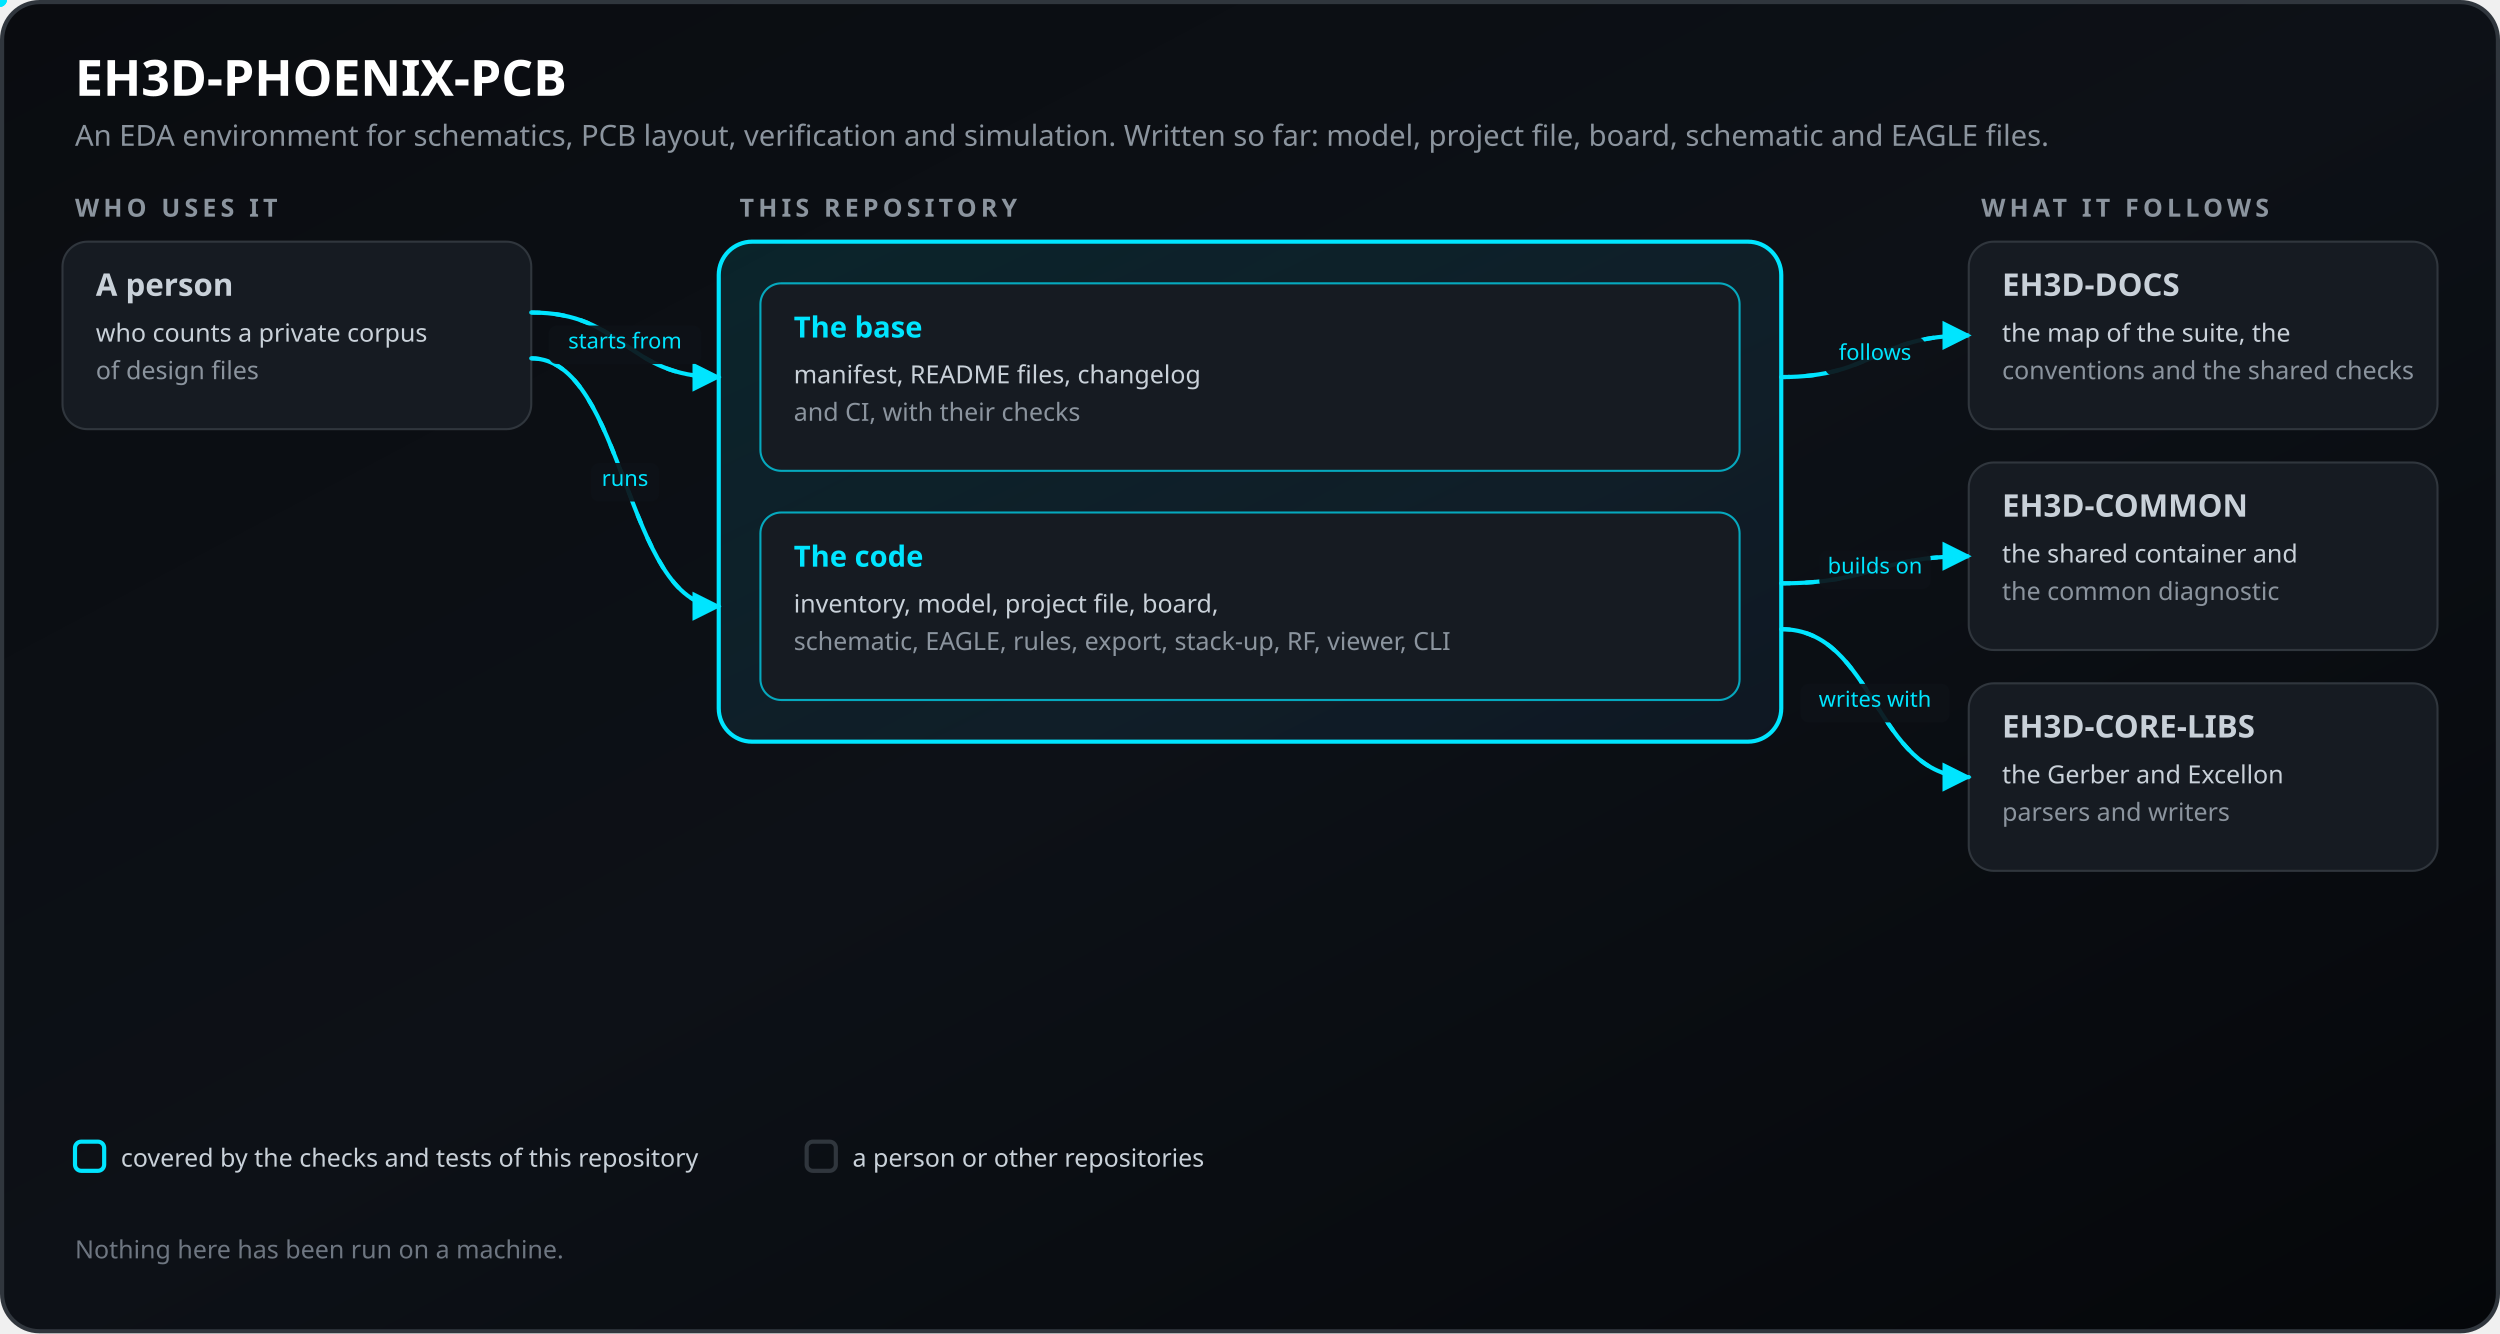
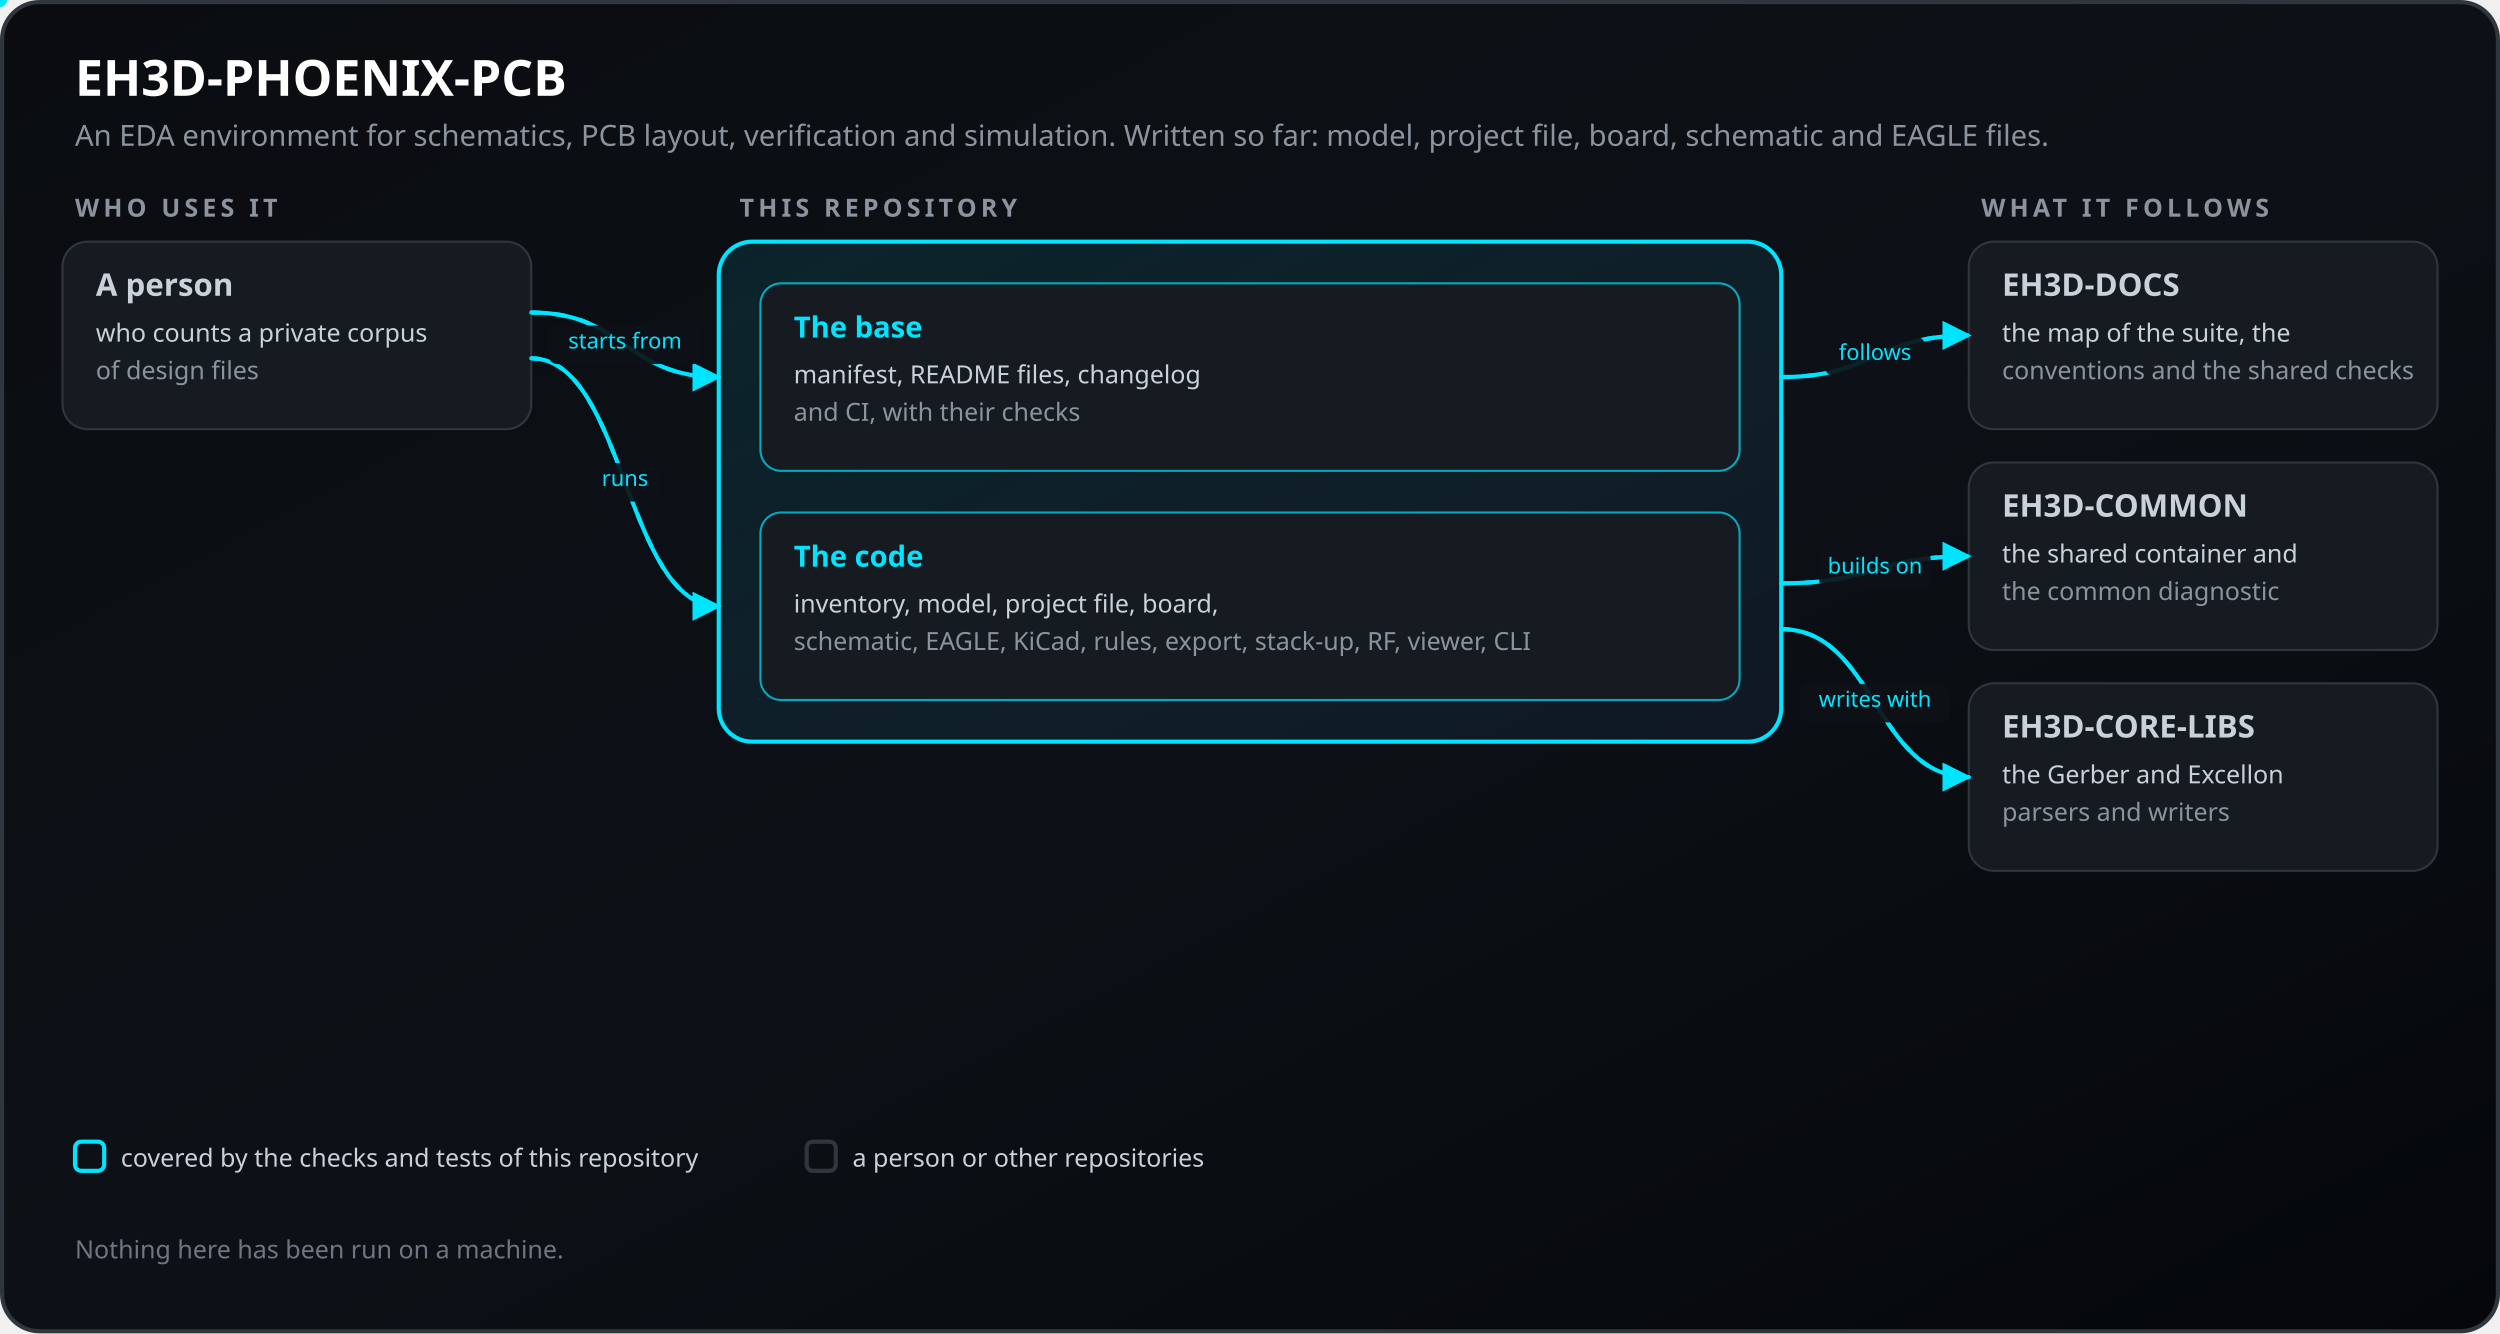
<svg xmlns="http://www.w3.org/2000/svg" viewBox="0 0 1200 640" width="1200" height="640" role="img" aria-labelledby="t d" font-family="'Segoe UI','Noto Sans','Noto Sans CJK SC','Microsoft YaHei','Yu Gothic','Helvetica Neue',Helvetica,Arial,sans-serif">
  <defs>
    <linearGradient id="bg" x1="0" y1="0" x2="1" y2="1">
      <stop offset="0" stop-color="#0A0C10" />
      <stop offset="0.5" stop-color="#0D1117" />
      <stop offset="1" stop-color="#05070A" />
    </linearGradient>
    <linearGradient id="card" x1="0" y1="0" x2="1" y2="1">
      <stop offset="0" stop-color="#121821" />
      <stop offset="1" stop-color="#0B0F15" />
    </linearGradient>
    <linearGradient id="line" x1="0" y1="0" x2="1" y2="0">
      <stop offset="0" stop-color="#00E5FF" />
      <stop offset="1" stop-color="#FF0055" />
    </linearGradient>
    <filter id="glow" x="-50%" y="-50%" width="200%" height="200%">
      <feGaussianBlur stdDeviation="3" result="b" />
      <feMerge>
        <feMergeNode in="b" />
        <feMergeNode in="SourceGraphic" />
      </feMerge>
    </filter>
    <linearGradient id="svc" x1="0" y1="0" x2="1" y2="1">
      <stop offset="0" stop-color="#00E5FF" stop-opacity="0.10" />
      <stop offset="1" stop-color="#4DA3FF" stop-opacity="0.06" />
    </linearGradient>
    <marker id="m00E5FF" viewBox="0 0 10 10" refX="9" refY="5" markerWidth="7" markerHeight="7" orient="auto-start-reverse">
      <path d="M0 0L10 5L0 10z" fill="#00E5FF" />
    </marker>
    <marker id="m30363D" viewBox="0 0 10 10" refX="9" refY="5" markerWidth="7" markerHeight="7" orient="auto-start-reverse">
      <path d="M0 0L10 5L0 10z" fill="#8B949E" />
    </marker>
  </defs>
  <rect x="1" y="1" width="1198" height="638" rx="18" fill="url(#bg)" stroke="#30363D" stroke-width="2" />
  <text x="36" y="46" font-family="'Segoe UI','Noto Sans','Noto Sans CJK SC','Microsoft YaHei','Yu Gothic','Helvetica Neue',Helvetica,Arial,sans-serif" font-size="24" font-weight="700" fill="#FFFFFF" text-anchor="start">EH3D-PHOENIX-PCB</text>
  <text x="36" y="70" font-family="'Segoe UI','Noto Sans','Noto Sans CJK SC','Microsoft YaHei','Yu Gothic','Helvetica Neue',Helvetica,Arial,sans-serif" font-size="14" font-weight="400" fill="#8B949E" text-anchor="start">An EDA environment for schematics, PCB layout, verification and simulation. Written so far: model, project file, board, schematic and EAGLE files.</text>
  <text x="36" y="104" font-family="'Segoe UI','Noto Sans','Noto Sans CJK SC','Microsoft YaHei','Yu Gothic','Helvetica Neue',Helvetica,Arial,sans-serif" font-size="12" font-weight="700" fill="#8B949E" text-anchor="start" letter-spacing="2">WHO USES IT</text>
  <text x="355" y="104" font-family="'Segoe UI','Noto Sans','Noto Sans CJK SC','Microsoft YaHei','Yu Gothic','Helvetica Neue',Helvetica,Arial,sans-serif" font-size="12" font-weight="700" fill="#8B949E" text-anchor="start" letter-spacing="2">THIS REPOSITORY</text>
  <text x="951" y="104" font-family="'Segoe UI','Noto Sans','Noto Sans CJK SC','Microsoft YaHei','Yu Gothic','Helvetica Neue',Helvetica,Arial,sans-serif" font-size="12" font-weight="700" fill="#8B949E" text-anchor="start" letter-spacing="2">WHAT IT FOLLOWS</text>
  <rect x="345" y="116" width="510" height="240" rx="16" fill="url(#svc)" stroke="#00E5FF" stroke-width="2">
    <animate attributeName="stroke-opacity" values="0.55;1;0.55" dur="4s" repeatCount="indefinite" />
  </rect>
  <rect x="30" y="116" width="225" height="90" rx="12" fill="#161B22" stroke="#30363D" stroke-width="1" />
  <text x="46" y="142" font-family="'Segoe UI','Noto Sans','Noto Sans CJK SC','Microsoft YaHei','Yu Gothic','Helvetica Neue',Helvetica,Arial,sans-serif" font-size="15" font-weight="700" fill="#C9D1D9" text-anchor="start">A person</text>
  <text x="46" y="164" font-family="'Segoe UI','Noto Sans','Noto Sans CJK SC','Microsoft YaHei','Yu Gothic','Helvetica Neue',Helvetica,Arial,sans-serif" font-size="12" font-weight="400" fill="#C9D1D9" text-anchor="start">who counts a private corpus</text>
  <text x="46" y="182" font-family="'Segoe UI','Noto Sans','Noto Sans CJK SC','Microsoft YaHei','Yu Gothic','Helvetica Neue',Helvetica,Arial,sans-serif" font-size="12" font-weight="400" fill="#8B949E" text-anchor="start">of design files</text>
  <rect x="365" y="136" width="470" height="90" rx="10" fill="#161B22" stroke="#00E5FF" stroke-width="1" stroke-opacity="0.7">
    <animate attributeName="stroke-opacity" values="0.45;1;0.45;0.45" keyTimes="0;0.08;0.2;1" dur="6s" begin="0s" repeatCount="indefinite" />
    <animate attributeName="stroke-width" values="1;2.4;1;1" keyTimes="0;0.08;0.2;1" dur="6s" begin="0s" repeatCount="indefinite" />
  </rect>
  <text x="381" y="162" font-family="'Segoe UI','Noto Sans','Noto Sans CJK SC','Microsoft YaHei','Yu Gothic','Helvetica Neue',Helvetica,Arial,sans-serif" font-size="14" font-weight="700" fill="#00E5FF" text-anchor="start">The base</text>
  <text x="381" y="184" font-family="'Segoe UI','Noto Sans','Noto Sans CJK SC','Microsoft YaHei','Yu Gothic','Helvetica Neue',Helvetica,Arial,sans-serif" font-size="12" font-weight="400" fill="#C9D1D9" text-anchor="start">manifest, README files, changelog</text>
  <text x="381" y="202" font-family="'Segoe UI','Noto Sans','Noto Sans CJK SC','Microsoft YaHei','Yu Gothic','Helvetica Neue',Helvetica,Arial,sans-serif" font-size="12" font-weight="400" fill="#8B949E" text-anchor="start">and CI, with their checks</text>
  <rect x="365" y="246" width="470" height="90" rx="10" fill="#161B22" stroke="#00E5FF" stroke-width="1" stroke-opacity="0.7">
    <animate attributeName="stroke-opacity" values="0.45;1;0.45;0.45" keyTimes="0;0.08;0.2;1" dur="6s" begin="1s" repeatCount="indefinite" />
    <animate attributeName="stroke-width" values="1;2.4;1;1" keyTimes="0;0.08;0.2;1" dur="6s" begin="1s" repeatCount="indefinite" />
  </rect>
  <text x="381" y="272" font-family="'Segoe UI','Noto Sans','Noto Sans CJK SC','Microsoft YaHei','Yu Gothic','Helvetica Neue',Helvetica,Arial,sans-serif" font-size="14" font-weight="700" fill="#00E5FF" text-anchor="start">The code</text>
  <text x="381" y="294" font-family="'Segoe UI','Noto Sans','Noto Sans CJK SC','Microsoft YaHei','Yu Gothic','Helvetica Neue',Helvetica,Arial,sans-serif" font-size="12" font-weight="400" fill="#C9D1D9" text-anchor="start">inventory, model, project file, board,</text>
-   <text x="381" y="312" font-family="'Segoe UI','Noto Sans','Noto Sans CJK SC','Microsoft YaHei','Yu Gothic','Helvetica Neue',Helvetica,Arial,sans-serif" font-size="12" font-weight="400" fill="#8B949E" text-anchor="start">schematic, EAGLE, rules, export, stack-up, RF, viewer, CLI</text>
+   <text x="381" y="312" font-family="'Segoe UI','Noto Sans','Noto Sans CJK SC','Microsoft YaHei','Yu Gothic','Helvetica Neue',Helvetica,Arial,sans-serif" font-size="12" font-weight="400" fill="#8B949E" text-anchor="start">schematic, EAGLE, KiCad, rules, export, stack-up, RF, viewer, CLI</text>
  <rect x="945" y="116" width="225" height="90" rx="12" fill="#161B22" stroke="#30363D" stroke-width="1" />
  <text x="961" y="142" font-family="'Segoe UI','Noto Sans','Noto Sans CJK SC','Microsoft YaHei','Yu Gothic','Helvetica Neue',Helvetica,Arial,sans-serif" font-size="15" font-weight="700" fill="#C9D1D9" text-anchor="start">EH3D-DOCS</text>
  <text x="961" y="164" font-family="'Segoe UI','Noto Sans','Noto Sans CJK SC','Microsoft YaHei','Yu Gothic','Helvetica Neue',Helvetica,Arial,sans-serif" font-size="12" font-weight="400" fill="#C9D1D9" text-anchor="start">the map of the suite, the</text>
  <text x="961" y="182" font-family="'Segoe UI','Noto Sans','Noto Sans CJK SC','Microsoft YaHei','Yu Gothic','Helvetica Neue',Helvetica,Arial,sans-serif" font-size="12" font-weight="400" fill="#8B949E" text-anchor="start">conventions and the shared checks</text>
  <rect x="945" y="222" width="225" height="90" rx="12" fill="#161B22" stroke="#30363D" stroke-width="1" />
  <text x="961" y="248" font-family="'Segoe UI','Noto Sans','Noto Sans CJK SC','Microsoft YaHei','Yu Gothic','Helvetica Neue',Helvetica,Arial,sans-serif" font-size="15" font-weight="700" fill="#C9D1D9" text-anchor="start">EH3D-COMMON</text>
  <text x="961" y="270" font-family="'Segoe UI','Noto Sans','Noto Sans CJK SC','Microsoft YaHei','Yu Gothic','Helvetica Neue',Helvetica,Arial,sans-serif" font-size="12" font-weight="400" fill="#C9D1D9" text-anchor="start">the shared container and</text>
  <text x="961" y="288" font-family="'Segoe UI','Noto Sans','Noto Sans CJK SC','Microsoft YaHei','Yu Gothic','Helvetica Neue',Helvetica,Arial,sans-serif" font-size="12" font-weight="400" fill="#8B949E" text-anchor="start">the common diagnostic</text>
  <rect x="945" y="328" width="225" height="90" rx="12" fill="#161B22" stroke="#30363D" stroke-width="1" />
  <text x="961" y="354" font-family="'Segoe UI','Noto Sans','Noto Sans CJK SC','Microsoft YaHei','Yu Gothic','Helvetica Neue',Helvetica,Arial,sans-serif" font-size="15" font-weight="700" fill="#C9D1D9" text-anchor="start">EH3D-CORE-LIBS</text>
  <text x="961" y="376" font-family="'Segoe UI','Noto Sans','Noto Sans CJK SC','Microsoft YaHei','Yu Gothic','Helvetica Neue',Helvetica,Arial,sans-serif" font-size="12" font-weight="400" fill="#C9D1D9" text-anchor="start">the Gerber and Excellon</text>
  <text x="961" y="394" font-family="'Segoe UI','Noto Sans','Noto Sans CJK SC','Microsoft YaHei','Yu Gothic','Helvetica Neue',Helvetica,Arial,sans-serif" font-size="12" font-weight="400" fill="#8B949E" text-anchor="start">parsers and writers</text>
  <path id="p0" d="M255 150 C300 150 300 181 345 181" stroke="#00E5FF" stroke-width="2" fill="none" marker-end="url(#m00E5FF)" />
  <path d="M255 150 C300 150 300 181 345 181" stroke="#00E5FF" stroke-width="2" fill="none" stroke-linecap="round" stroke-dasharray="4 8" opacity="0.95">
    <animate attributeName="stroke-dashoffset" from="0" to="-24" dur="1.2s" repeatCount="indefinite" />
  </path>
  <circle r="3.2" fill="#00E5FF">
    <animateMotion dur="1.8s" begin="0.00s" repeatCount="indefinite">
      <mpath href="#p0" />
    </animateMotion>
    <animate attributeName="opacity" values="0;1;1;0" keyTimes="0;0.15;0.85;1" dur="1.8s" begin="0.00s" repeatCount="indefinite" />
  </circle>
  <path id="p1" d="M855 181 C900 181 900 161 945 161" stroke="#00E5FF" stroke-width="2" fill="none" marker-end="url(#m00E5FF)" />
  <path d="M855 181 C900 181 900 161 945 161" stroke="#00E5FF" stroke-width="2" fill="none" stroke-linecap="round" stroke-dasharray="4 8" opacity="0.95">
    <animate attributeName="stroke-dashoffset" from="0" to="-24" dur="1.2s" repeatCount="indefinite" />
  </path>
  <circle r="3.2" fill="#00E5FF">
    <animateMotion dur="1.8s" begin="0.35s" repeatCount="indefinite">
      <mpath href="#p1" />
    </animateMotion>
    <animate attributeName="opacity" values="0;1;1;0" keyTimes="0;0.15;0.85;1" dur="1.8s" begin="0.35s" repeatCount="indefinite" />
  </circle>
  <path id="p2" d="M255 172 C300 172 300 291 345 291" stroke="#00E5FF" stroke-width="2" fill="none" marker-end="url(#m00E5FF)" />
  <path d="M255 172 C300 172 300 291 345 291" stroke="#00E5FF" stroke-width="2" fill="none" stroke-linecap="round" stroke-dasharray="4 8" opacity="0.95">
    <animate attributeName="stroke-dashoffset" from="0" to="-24" dur="1.2s" repeatCount="indefinite" />
  </path>
  <circle r="3.2" fill="#00E5FF">
    <animateMotion dur="1.8s" begin="0.70s" repeatCount="indefinite">
      <mpath href="#p2" />
    </animateMotion>
    <animate attributeName="opacity" values="0;1;1;0" keyTimes="0;0.15;0.85;1" dur="1.8s" begin="0.70s" repeatCount="indefinite" />
  </circle>
  <path id="p3" d="M855 280 C900 280 900 267 945 267" stroke="#00E5FF" stroke-width="2" fill="none" marker-end="url(#m00E5FF)" />
  <path d="M855 280 C900 280 900 267 945 267" stroke="#00E5FF" stroke-width="2" fill="none" stroke-linecap="round" stroke-dasharray="4 8" opacity="0.95">
    <animate attributeName="stroke-dashoffset" from="0" to="-24" dur="1.2s" repeatCount="indefinite" />
  </path>
  <circle r="3.2" fill="#00E5FF">
    <animateMotion dur="1.8s" begin="1.05s" repeatCount="indefinite">
      <mpath href="#p3" />
    </animateMotion>
    <animate attributeName="opacity" values="0;1;1;0" keyTimes="0;0.15;0.85;1" dur="1.8s" begin="1.05s" repeatCount="indefinite" />
  </circle>
  <path id="p4" d="M855 302 C900 302 900 373 945 373" stroke="#00E5FF" stroke-width="2" fill="none" marker-end="url(#m00E5FF)" />
  <path d="M855 302 C900 302 900 373 945 373" stroke="#00E5FF" stroke-width="2" fill="none" stroke-linecap="round" stroke-dasharray="4 8" opacity="0.95">
    <animate attributeName="stroke-dashoffset" from="0" to="-24" dur="1.2s" repeatCount="indefinite" />
  </path>
  <circle r="3.2" fill="#00E5FF">
    <animateMotion dur="1.8s" begin="1.40s" repeatCount="indefinite">
      <mpath href="#p4" />
    </animateMotion>
    <animate attributeName="opacity" values="0;1;1;0" keyTimes="0;0.15;0.85;1" dur="1.8s" begin="1.40s" repeatCount="indefinite" />
  </circle>
  <rect x="263.395" y="156.25" width="73.21" height="18.5" rx="4" fill="#0D1117" opacity="0.92" />
  <text x="300" y="167.25" font-family="'Segoe UI','Noto Sans','Noto Sans CJK SC','Microsoft YaHei','Yu Gothic','Helvetica Neue',Helvetica,Arial,sans-serif" font-size="10.5" font-weight="400" fill="#00E5FF" text-anchor="middle">starts from</text>
  <rect x="875.995" y="161.75" width="48.01" height="18.5" rx="4" fill="#0D1117" opacity="0.92" />
  <text x="900" y="172.75" font-family="'Segoe UI','Noto Sans','Noto Sans CJK SC','Microsoft YaHei','Yu Gothic','Helvetica Neue',Helvetica,Arial,sans-serif" font-size="10.5" font-weight="400" fill="#00E5FF" text-anchor="middle">follows</text>
  <rect x="283.66" y="222.25" width="32.68" height="18.5" rx="4" fill="#0D1117" opacity="0.92" />
  <text x="300" y="233.25" font-family="'Segoe UI','Noto Sans','Noto Sans CJK SC','Microsoft YaHei','Yu Gothic','Helvetica Neue',Helvetica,Arial,sans-serif" font-size="10.5" font-weight="400" fill="#00E5FF" text-anchor="middle">runs</text>
  <rect x="873.265" y="264.25" width="53.47" height="18.5" rx="4" fill="#0D1117" opacity="0.92" />
  <text x="900" y="275.25" font-family="'Segoe UI','Noto Sans','Noto Sans CJK SC','Microsoft YaHei','Yu Gothic','Helvetica Neue',Helvetica,Arial,sans-serif" font-size="10.5" font-weight="400" fill="#00E5FF" text-anchor="middle">builds on</text>
  <rect x="864.235" y="328.25" width="71.53" height="18.5" rx="4" fill="#0D1117" opacity="0.92" />
  <text x="900" y="339.25" font-family="'Segoe UI','Noto Sans','Noto Sans CJK SC','Microsoft YaHei','Yu Gothic','Helvetica Neue',Helvetica,Arial,sans-serif" font-size="10.5" font-weight="400" fill="#00E5FF" text-anchor="middle">writes with</text>
  <rect x="36" y="548" width="14" height="14" rx="3" fill="none" stroke="#00E5FF" stroke-width="2" />
  <text x="58" y="560" font-family="'Segoe UI','Noto Sans','Noto Sans CJK SC','Microsoft YaHei','Yu Gothic','Helvetica Neue',Helvetica,Arial,sans-serif" font-size="12" font-weight="400" fill="#C9D1D9" text-anchor="start">covered by the checks and tests of this repository</text>
  <rect x="387.2" y="548" width="14" height="14" rx="3" fill="none" stroke="#30363D" stroke-width="2" />
  <text x="409.2" y="560" font-family="'Segoe UI','Noto Sans','Noto Sans CJK SC','Microsoft YaHei','Yu Gothic','Helvetica Neue',Helvetica,Arial,sans-serif" font-size="12" font-weight="400" fill="#C9D1D9" text-anchor="start">a person or other repositories</text>
  <text x="36" y="604" font-family="'Segoe UI','Noto Sans','Noto Sans CJK SC','Microsoft YaHei','Yu Gothic','Helvetica Neue',Helvetica,Arial,sans-serif" font-size="12" font-weight="400" fill="#6E7681" text-anchor="start">Nothing here has been run on a machine.</text>
</svg>
